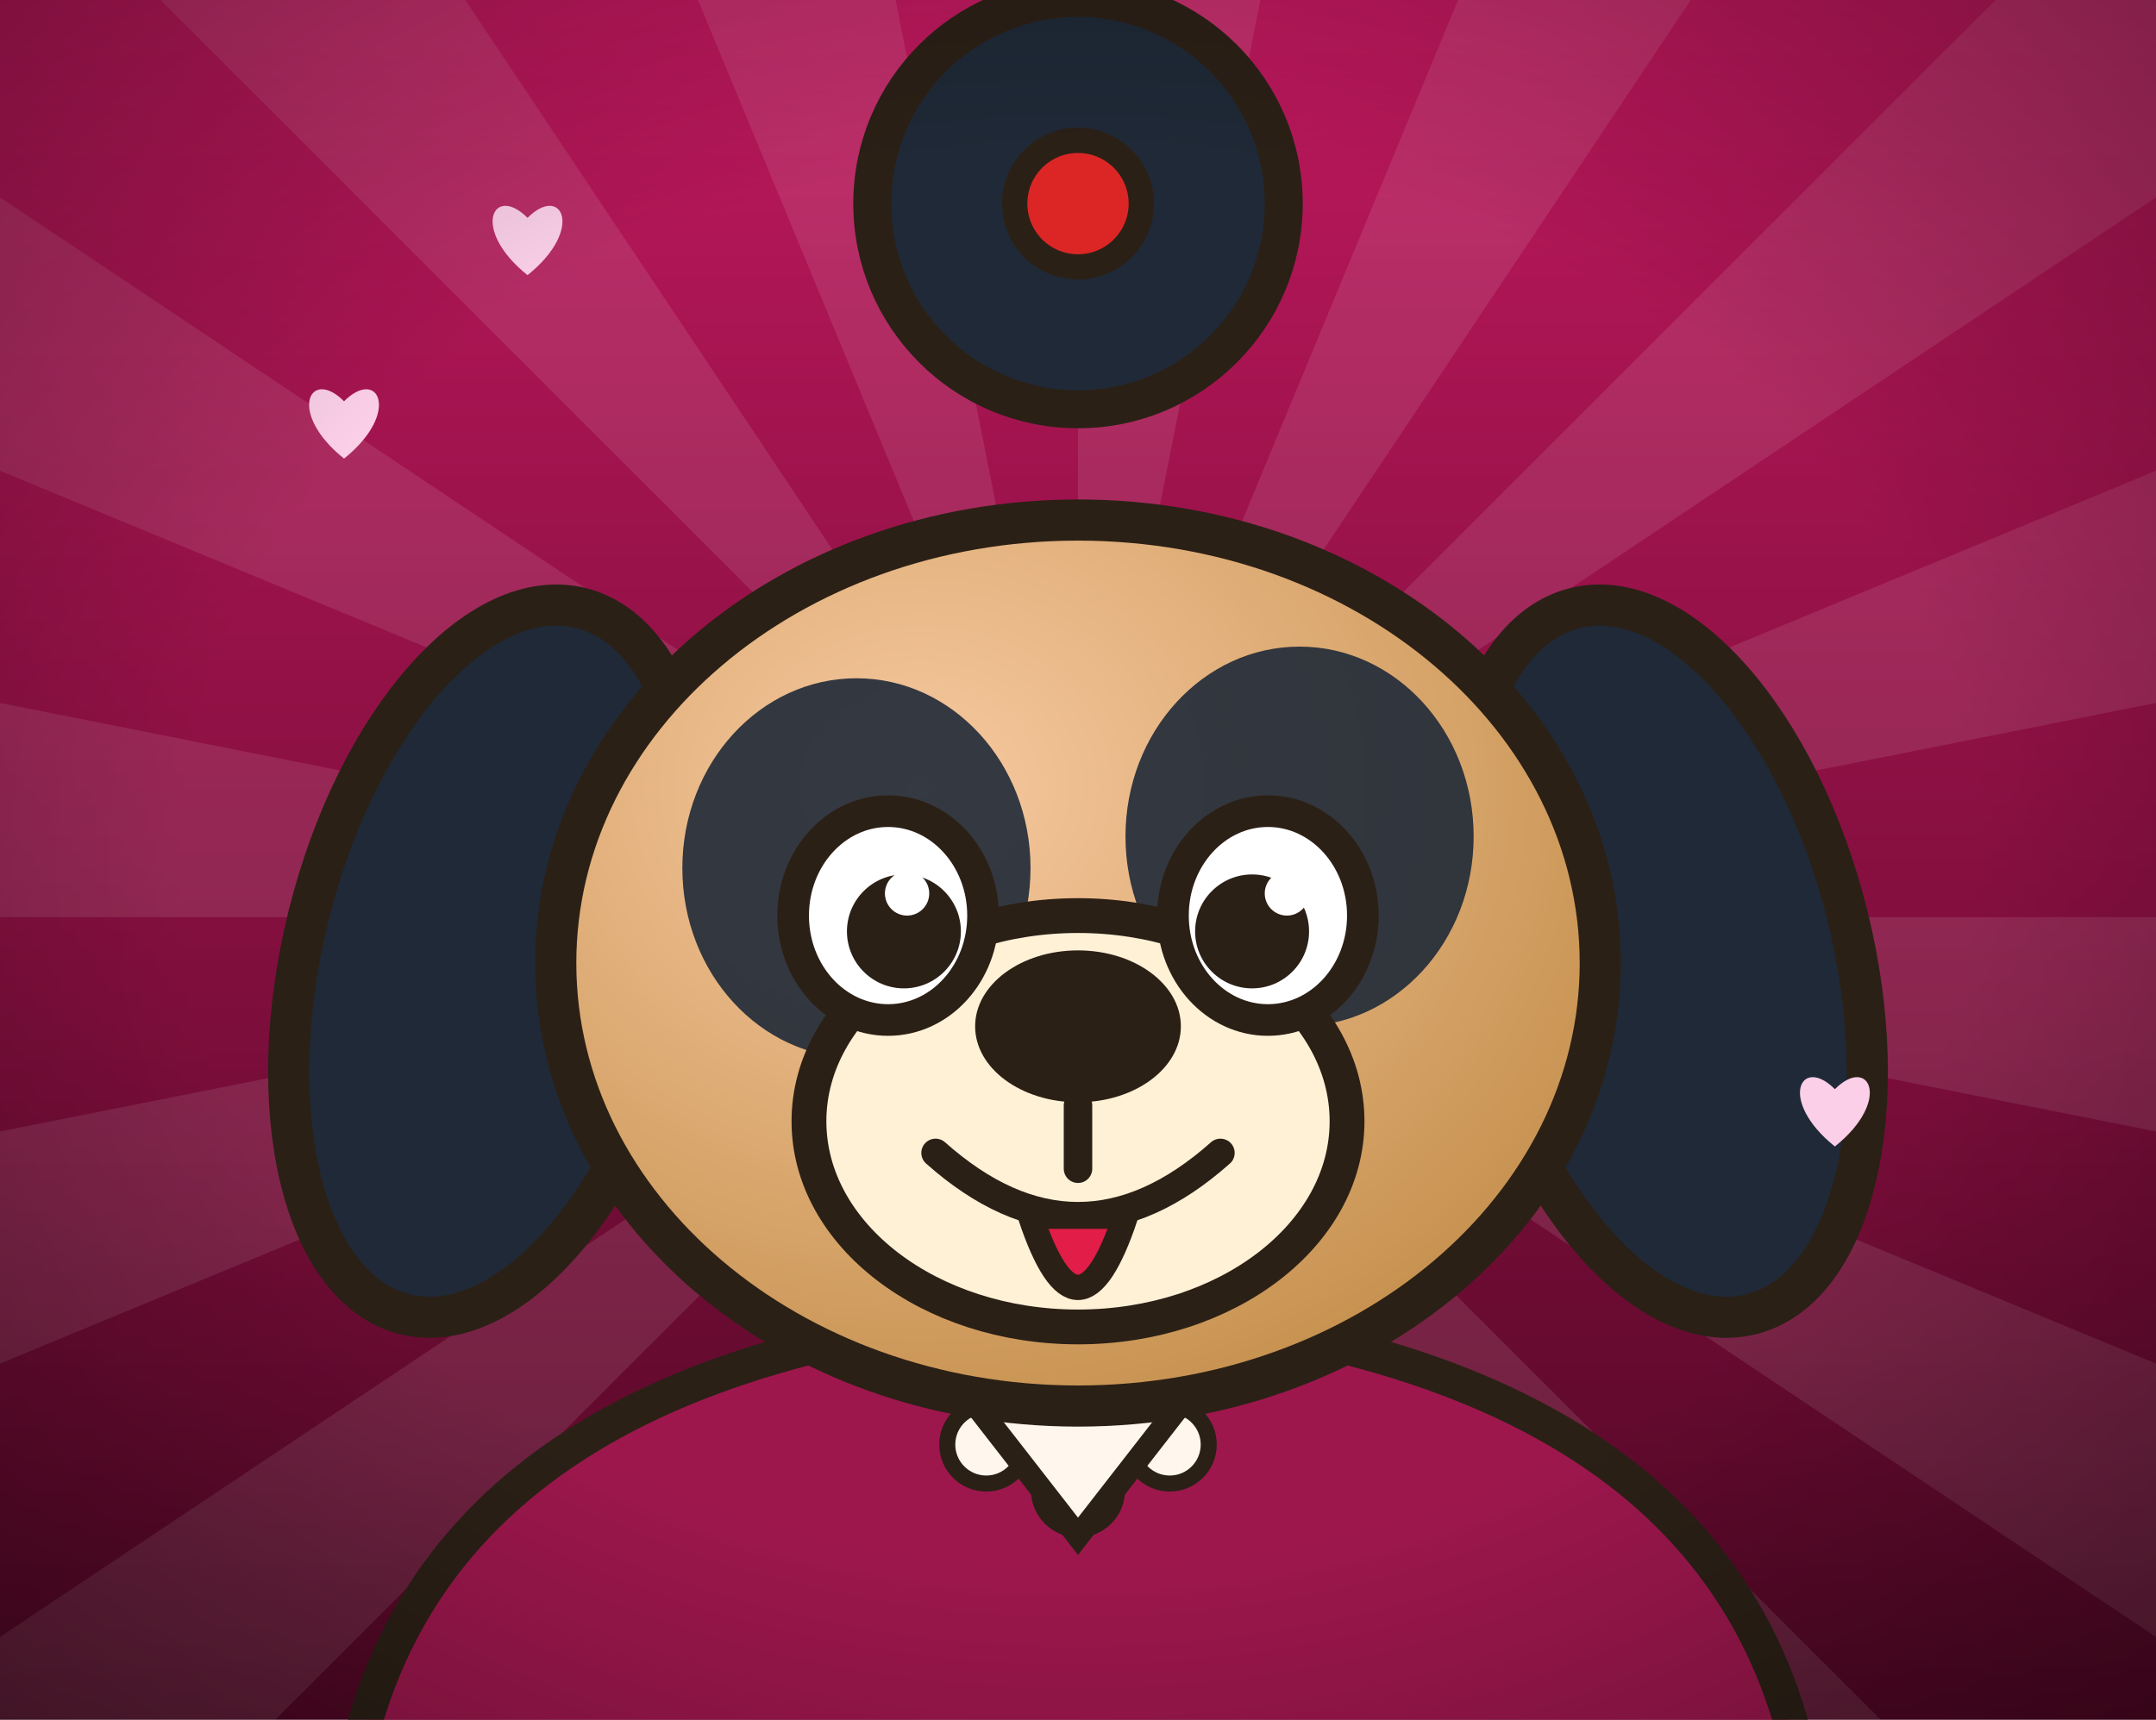
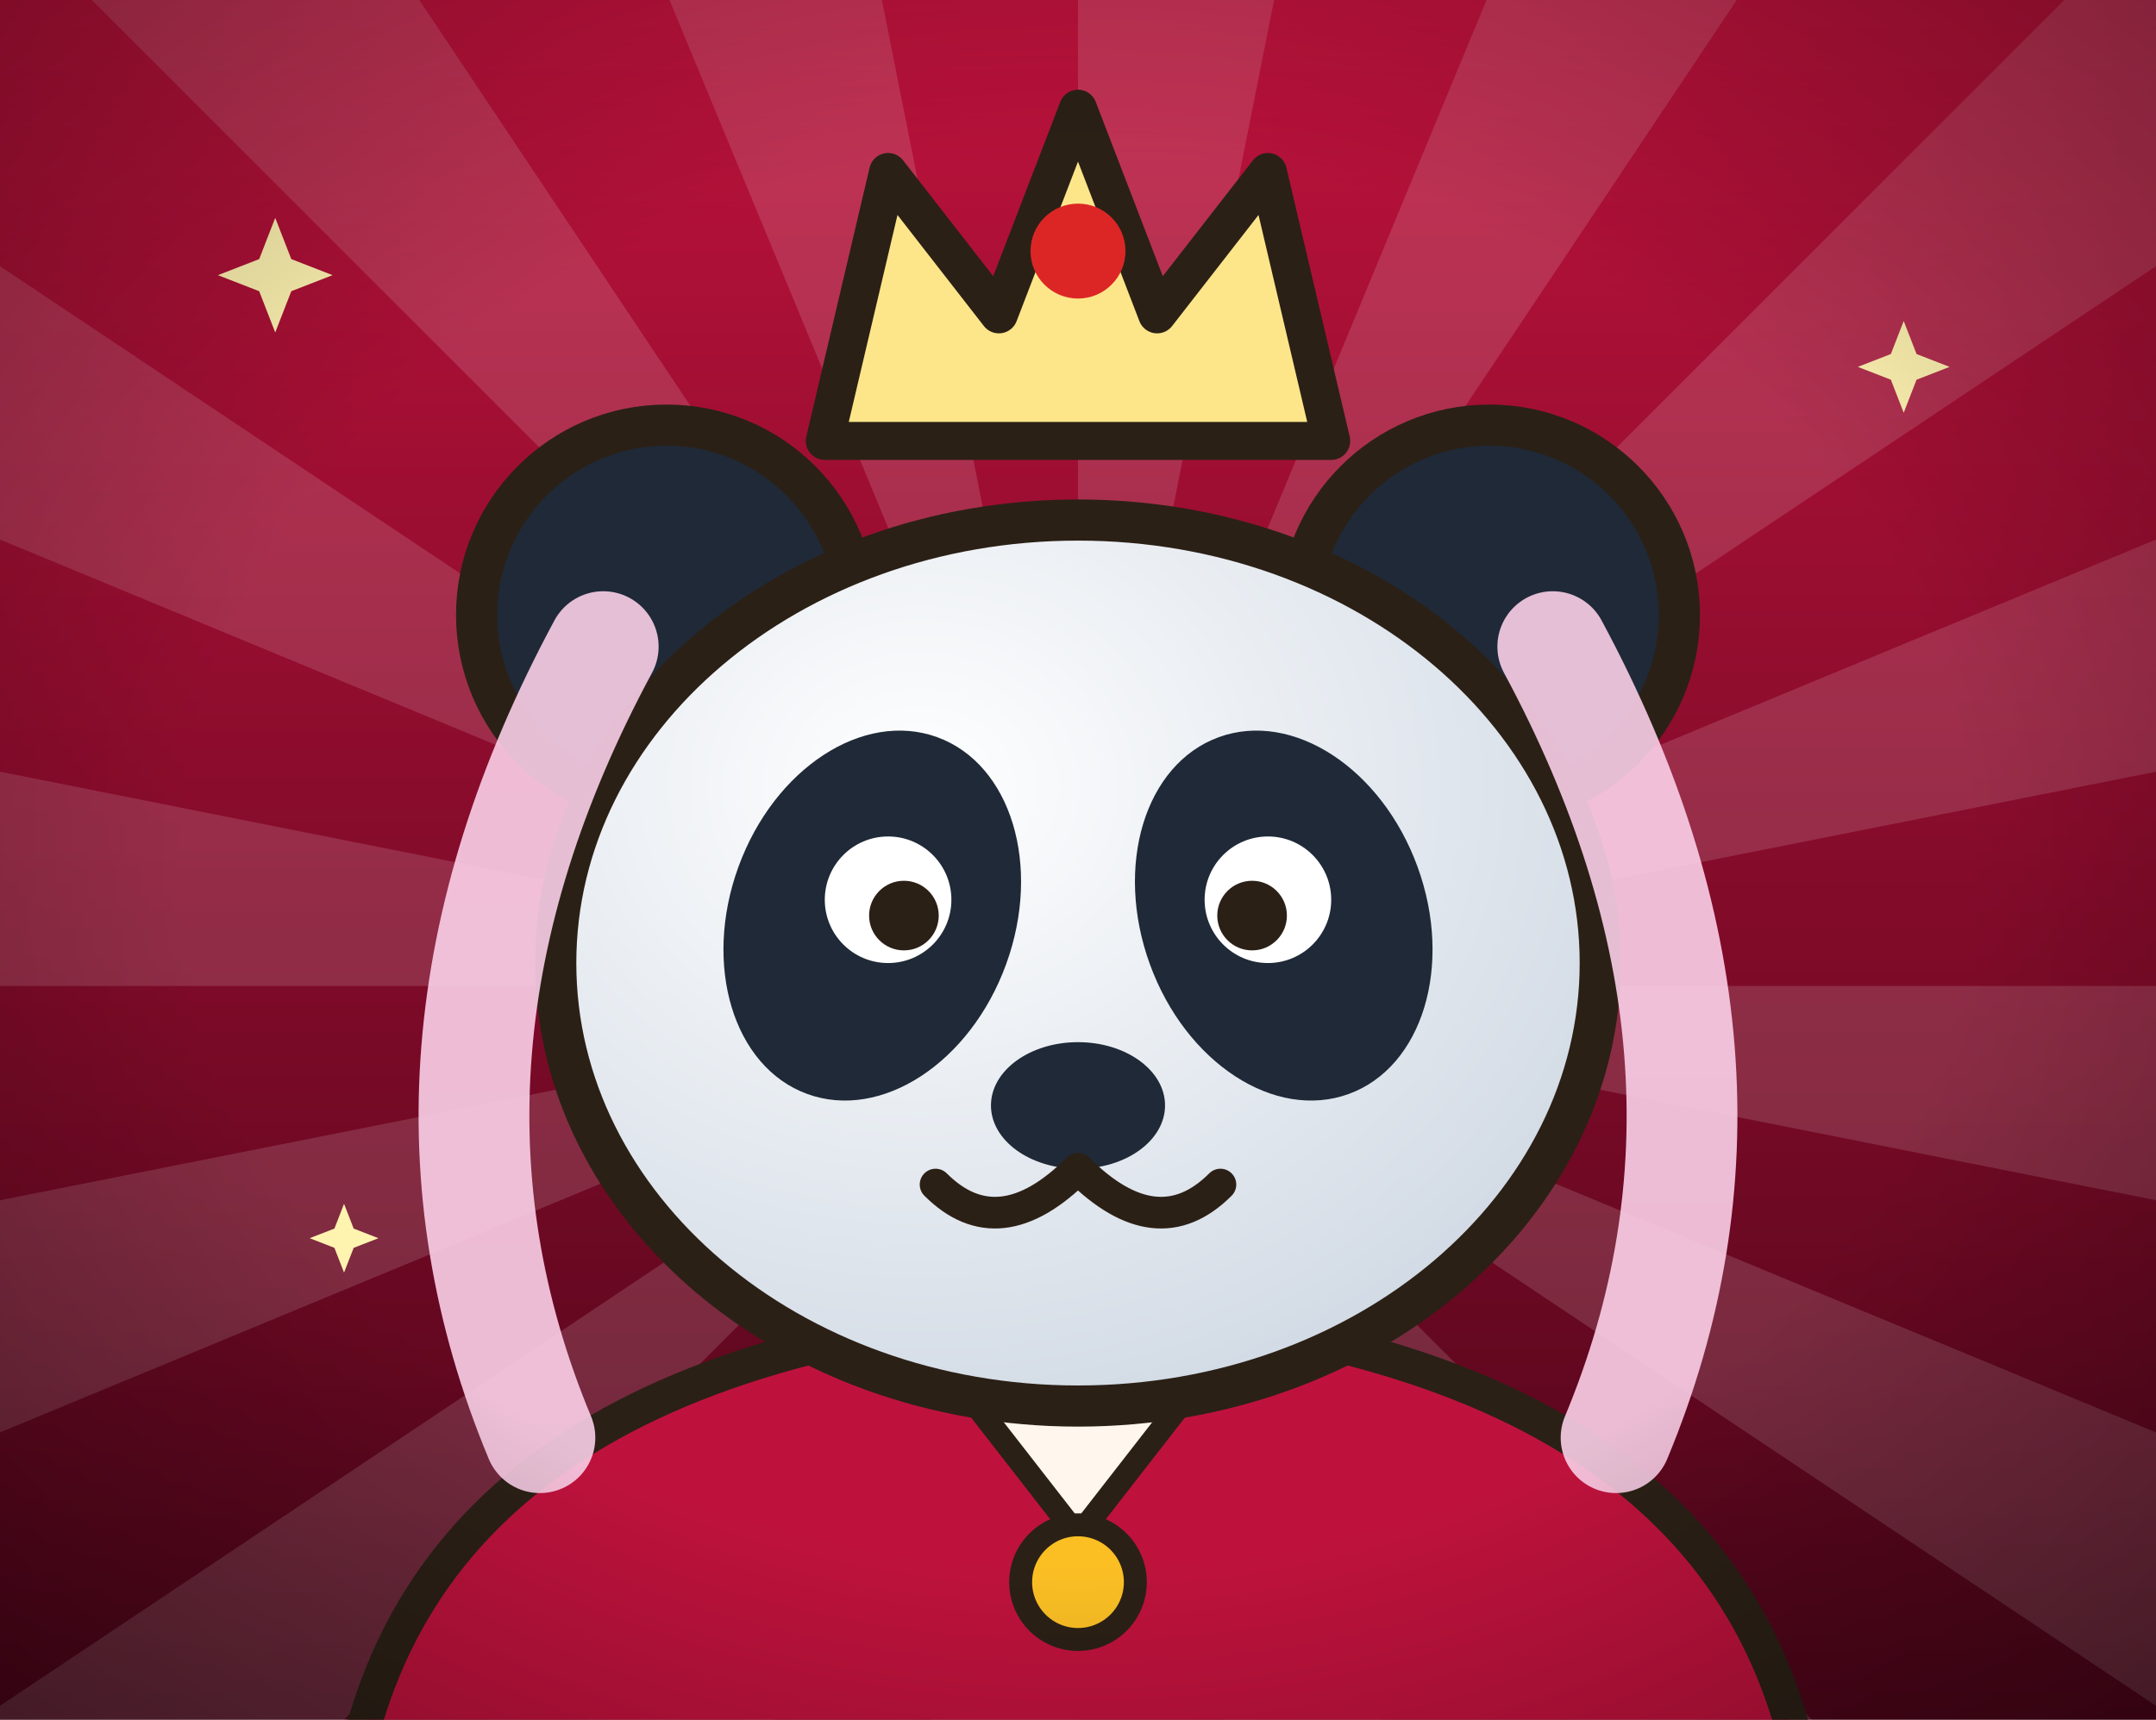
<svg xmlns="http://www.w3.org/2000/svg" viewBox="0 0 188 150" preserveAspectRatio="xMidYMid slice">
  <defs>
    <linearGradient id="bg" x1="0" y1="0" x2="0" y2="1">
-       <stop offset="0" stop-color="#BE185D" />
-       <stop offset="1" stop-color="#500724" />
+       <stop offset="0" stop-color="#BE123C" />
+       <stop offset="1" stop-color="#4C0519" />
    </linearGradient>
  </defs>
  <rect width="188" height="150" fill="url(#bg)" />
-   <path d="M94 80L354.0 80.0L349.0 130.7Z" fill="#FFF" opacity="0.1" />
-   <path d="M94 80L334.2 179.5L310.2 224.4Z" fill="#FFF" opacity="0.1" />
-   <path d="M94 80L277.8 263.8L238.4 296.2Z" fill="#FFF" opacity="0.1" />
-   <path d="M94 80L193.5 320.2L144.7 335.0Z" fill="#FFF" opacity="0.1" />
-   <path d="M94 80L94.0 340.0L43.3 335.0Z" fill="#FFF" opacity="0.1" />
-   <path d="M94 80L-5.5 320.2L-50.4 296.2Z" fill="#FFF" opacity="0.1" />
-   <path d="M94 80L-89.8 263.8L-122.2 224.4Z" fill="#FFF" opacity="0.1" />
-   <path d="M94 80L-146.2 179.5L-161.0 130.7Z" fill="#FFF" opacity="0.1" />
-   <path d="M94 80L-166.0 80.0L-161.0 29.3Z" fill="#FFF" opacity="0.1" />
-   <path d="M94 80L-146.2 -19.5L-122.2 -64.4Z" fill="#FFF" opacity="0.1" />
-   <path d="M94 80L-89.8 -103.8L-50.4 -136.2Z" fill="#FFF" opacity="0.1" />
-   <path d="M94 80L-5.5 -160.2L43.3 -175.0Z" fill="#FFF" opacity="0.1" />
-   <path d="M94 80L94.0 -180.0L144.7 -175.0Z" fill="#FFF" opacity="0.1" />
-   <path d="M94 80L193.5 -160.2L238.4 -136.2Z" fill="#FFF" opacity="0.1" />
-   <path d="M94 80L277.8 -103.8L310.2 -64.4Z" fill="#FFF" opacity="0.1" />
-   <path d="M94 80L334.2 -19.5L349.0 29.3Z" fill="#FFF" opacity="0.1" />
+   <path d="M94 86L354.0 86.0L349.0 136.7Z" fill="#fff" opacity="0.14" />
+   <path d="M94 86L334.2 185.5L310.2 230.4Z" fill="#fff" opacity="0.14" />
+   <path d="M94 86L277.8 269.8L238.4 302.2Z" fill="#fff" opacity="0.14" />
+   <path d="M94 86L193.5 326.2L144.7 341.0Z" fill="#fff" opacity="0.14" />
+   <path d="M94 86L94.0 346.0L43.3 341.0Z" fill="#fff" opacity="0.14" />
+   <path d="M94 86L-5.5 326.2L-50.4 302.2Z" fill="#fff" opacity="0.14" />
+   <path d="M94 86L-89.8 269.8L-122.2 230.4Z" fill="#fff" opacity="0.14" />
+   <path d="M94 86L-146.2 185.5L-161.0 136.7Z" fill="#fff" opacity="0.14" />
+   <path d="M94 86L-166.0 86.0L-161.0 35.3Z" fill="#fff" opacity="0.14" />
+   <path d="M94 86L-146.2 -13.5L-122.2 -58.4Z" fill="#fff" opacity="0.14" />
+   <path d="M94 86L-89.8 -97.8L-50.4 -130.2Z" fill="#fff" opacity="0.14" />
+   <path d="M94 86L-5.5 -154.2L43.3 -169.0Z" fill="#fff" opacity="0.14" />
+   <path d="M94 86L94.0 -174.0L144.7 -169.0Z" fill="#fff" opacity="0.14" />
+   <path d="M94 86L193.5 -154.2L238.4 -130.2Z" fill="#fff" opacity="0.14" />
+   <path d="M94 86L277.8 -97.8L310.2 -58.4Z" fill="#fff" opacity="0.14" />
+   <path d="M94 86L334.2 -13.5L349.0 35.3Z" fill="#fff" opacity="0.14" />
  <ellipse cx="94" cy="140" rx="56" ry="7" fill="#000" opacity="0.35" />
-   <path d="M30 160Q34 118 94 114Q154 118 158 160Z" fill="#9D174D" stroke="#2B2016" stroke-width="3" />
-   <circle cx="86" cy="126" r="3.4" fill="#FFF7ED" stroke="#2B2016" stroke-width="1.4" />
-   <circle cx="94" cy="130" r="3.4" fill="#FFF7ED" stroke="#2B2016" stroke-width="1.4" />
-   <circle cx="102" cy="126" r="3.4" fill="#FFF7ED" stroke="#2B2016" stroke-width="1.4" />
+   <path d="M30 160Q34 118 94 114Q154 118 158 160Z" fill="#BE123C" stroke="#2B2016" stroke-width="3" />
  <path d="M80 116L94 134L108 116Z" fill="#FFF7ED" stroke="#2B2016" stroke-width="2" />
+   <circle cx="94" cy="138" r="5" fill="#FBBF24" stroke="#2B2016" stroke-width="2" />
  <g transform="translate(94 84) scale(1.38)">
    <defs>
-       <radialGradient id="c0" cx=".35" cy=".3" r=".85">
-         <stop offset="0" stop-color="#F7C9A0" />
-         <stop offset="1" stop-color="#C08A44" />
+       <radialGradient id="q4" cx=".35" cy=".3" r=".85">
+         <stop offset="0" stop-color="#FFFFFF" />
+         <stop offset="1" stop-color="#CBD5E1" />
      </radialGradient>
    </defs>
-     <g transform="rotate(14 -36 -4)">
-       <ellipse cx="-36" cy="0" rx="12" ry="23" fill="#1F2937" stroke="#2B2016" stroke-width="2.6" stroke-linejoin="round" />
-     </g>
-     <g transform="rotate(-14 36 -4)">
-       <ellipse cx="36" cy="0" rx="12" ry="23" fill="#1F2937" stroke="#2B2016" stroke-width="2.6" stroke-linejoin="round" />
-     </g>
-     <ellipse rx="33" ry="28" fill="url(#c0)" stroke="#2B2016" stroke-width="2.6" stroke-linejoin="round" />
-     <ellipse cx="-14" cy="-6" rx="11" ry="12" fill="#1F2937" opacity=".9" />
-     <ellipse cx="14" cy="-8" rx="11" ry="12" fill="#1F2937" opacity=".9" />
-     <ellipse cy="10" rx="17" ry="13" fill="#FFF1D6" stroke="#2B2016" stroke-width="2.2" />
-     <ellipse cx="-12" cy="-3" rx="6" ry="6.6" fill="#fff" stroke="#2B2016" stroke-width="2" />
-     <circle cx="-11" cy="-2" r="3.6" fill="#2B2016" />
-     <circle cx="-10.8" cy="-4.4" r="1.4" fill="#fff" />
-     <ellipse cx="12" cy="-3" rx="6" ry="6.6" fill="#fff" stroke="#2B2016" stroke-width="2" />
-     <circle cx="11" cy="-2" r="3.6" fill="#2B2016" />
-     <circle cx="13.2" cy="-4.4" r="1.4" fill="#fff" />
-     <ellipse cy="4" rx="6.5" ry="4.8" fill="#2B2016" />
-     <path d="M0 9v4M-9 12Q0 20 9 12" fill="none" stroke="#2B2016" stroke-width="1.8" stroke-linecap="round" />
-     <path d="M-3 16q3 9 6 0z" fill="#E11D48" stroke="#2B2016" stroke-width="1.6" />
-     <circle cx="0" cy="-48" r="13" fill="#1F2937" stroke="#2B2016" stroke-width="2.4" />
-     <circle cx="0" cy="-48" r="4" fill="#DC2626" stroke="#2B2016" stroke-width="1.6" />
+     <circle cx="-26" cy="-22" r="12" fill="#1F2937" stroke="#2B2016" stroke-width="2.6" stroke-linejoin="round" />
+     <circle cx="26" cy="-22" r="12" fill="#1F2937" stroke="#2B2016" stroke-width="2.6" stroke-linejoin="round" />
+     <ellipse rx="33" ry="28" fill="url(#q4)" stroke="#2B2016" stroke-width="2.6" stroke-linejoin="round" />
+     <ellipse cx="-13" cy="-3" rx="9" ry="12" transform="rotate(20 -13 -3)" fill="#1F2937" />
+     <ellipse cx="13" cy="-3" rx="9" ry="12" transform="rotate(-20 13 -3)" fill="#1F2937" />
+     <circle cx="-12" cy="-4" r="4" fill="#fff" />
+     <circle cx="12" cy="-4" r="4" fill="#fff" />
+     <circle cx="-11" cy="-3" r="2.2" fill="#2B2016" />
+     <circle cx="11" cy="-3" r="2.2" fill="#2B2016" />
+     <ellipse cy="9" rx="5.5" ry="4" fill="#1F2937" />
+     <path d="M0 13Q-5 18 -9 14M0 13Q5 18 9 14" fill="none" stroke="#2B2016" stroke-width="2" stroke-linecap="round" />
+     <path d="M-16 -33L-12 -50L-5 -41L0 -54L5 -41L12 -50L16 -33Z" fill="#FDE68A" stroke="#2B2016" stroke-width="2.4" stroke-linejoin="round" />
+     <circle cx="0" cy="-45" r="3" fill="#DC2626" />
+     <path d="M-30 -20Q-44 6 -34 30M30 -20Q44 6 34 30" stroke="#FBCFE8" stroke-width="7" fill="none" stroke-linecap="round" opacity=".9" />
  </g>
-   <path d="M30 40C25 36 27 32 30 35C33 32 35 36 30 40Z" fill="#FBCFE8" />
-   <path d="M46 24C41 20 43 16 46 19C49 16 51 20 46 24Z" fill="#FBCFE8" />
-   <path d="M160 100C155 96 157 92 160 95C163 92 165 96 160 100Z" fill="#FBCFE8" />
+   <path d="M24 19L25.4 22.6L29 24L25.4 25.4L24 29L22.6 25.4L19 24L22.6 22.6Z" fill="#FFF3B0" />
+   <path d="M166 28L167.12 30.88L170 32L167.12 33.12L166 36L164.88 33.12L162 32L164.88 30.88Z" fill="#FFF3B0" />
+   <path d="M30 105L30.84 107.16L33 108L30.84 108.84L30 111L29.16 108.84L27 108L29.16 107.16Z" fill="#FFF3B0" />
  <defs>
    <radialGradient id="vg" cx=".5" cy=".5" r=".75">
      <stop offset=".55" stop-color="#000" stop-opacity="0" />
      <stop offset="1" stop-color="#000" stop-opacity=".38" />
    </radialGradient>
  </defs>
  <rect width="188" height="150" fill="url(#vg)" />
</svg>
